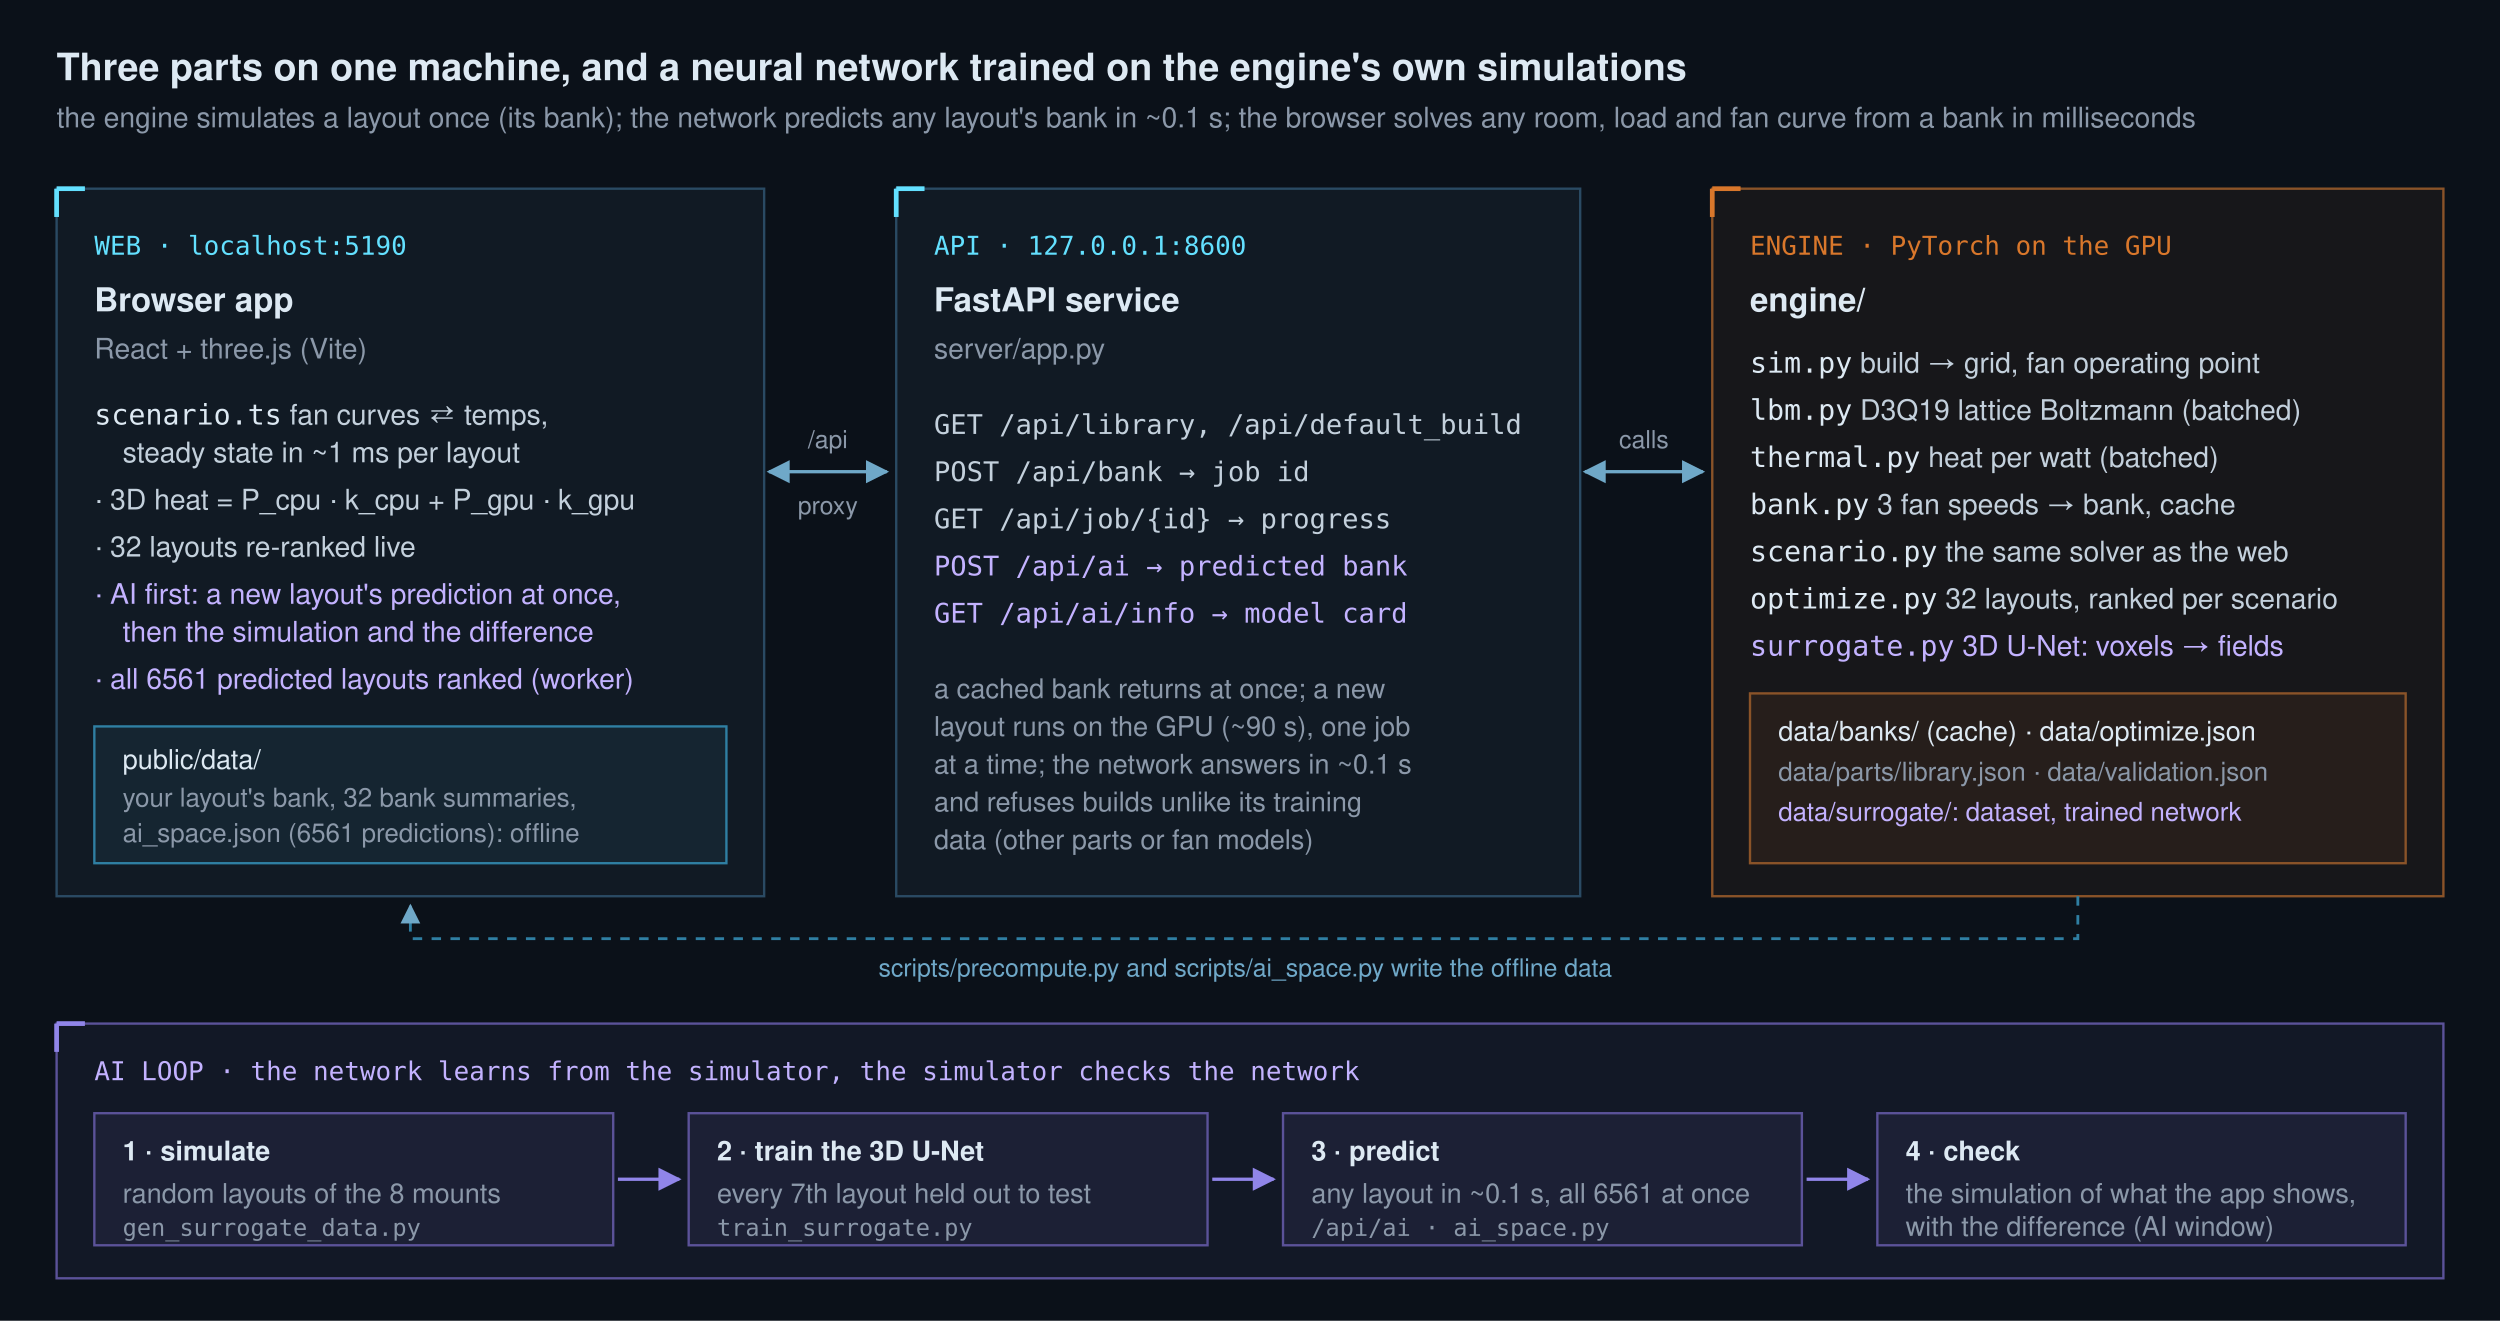
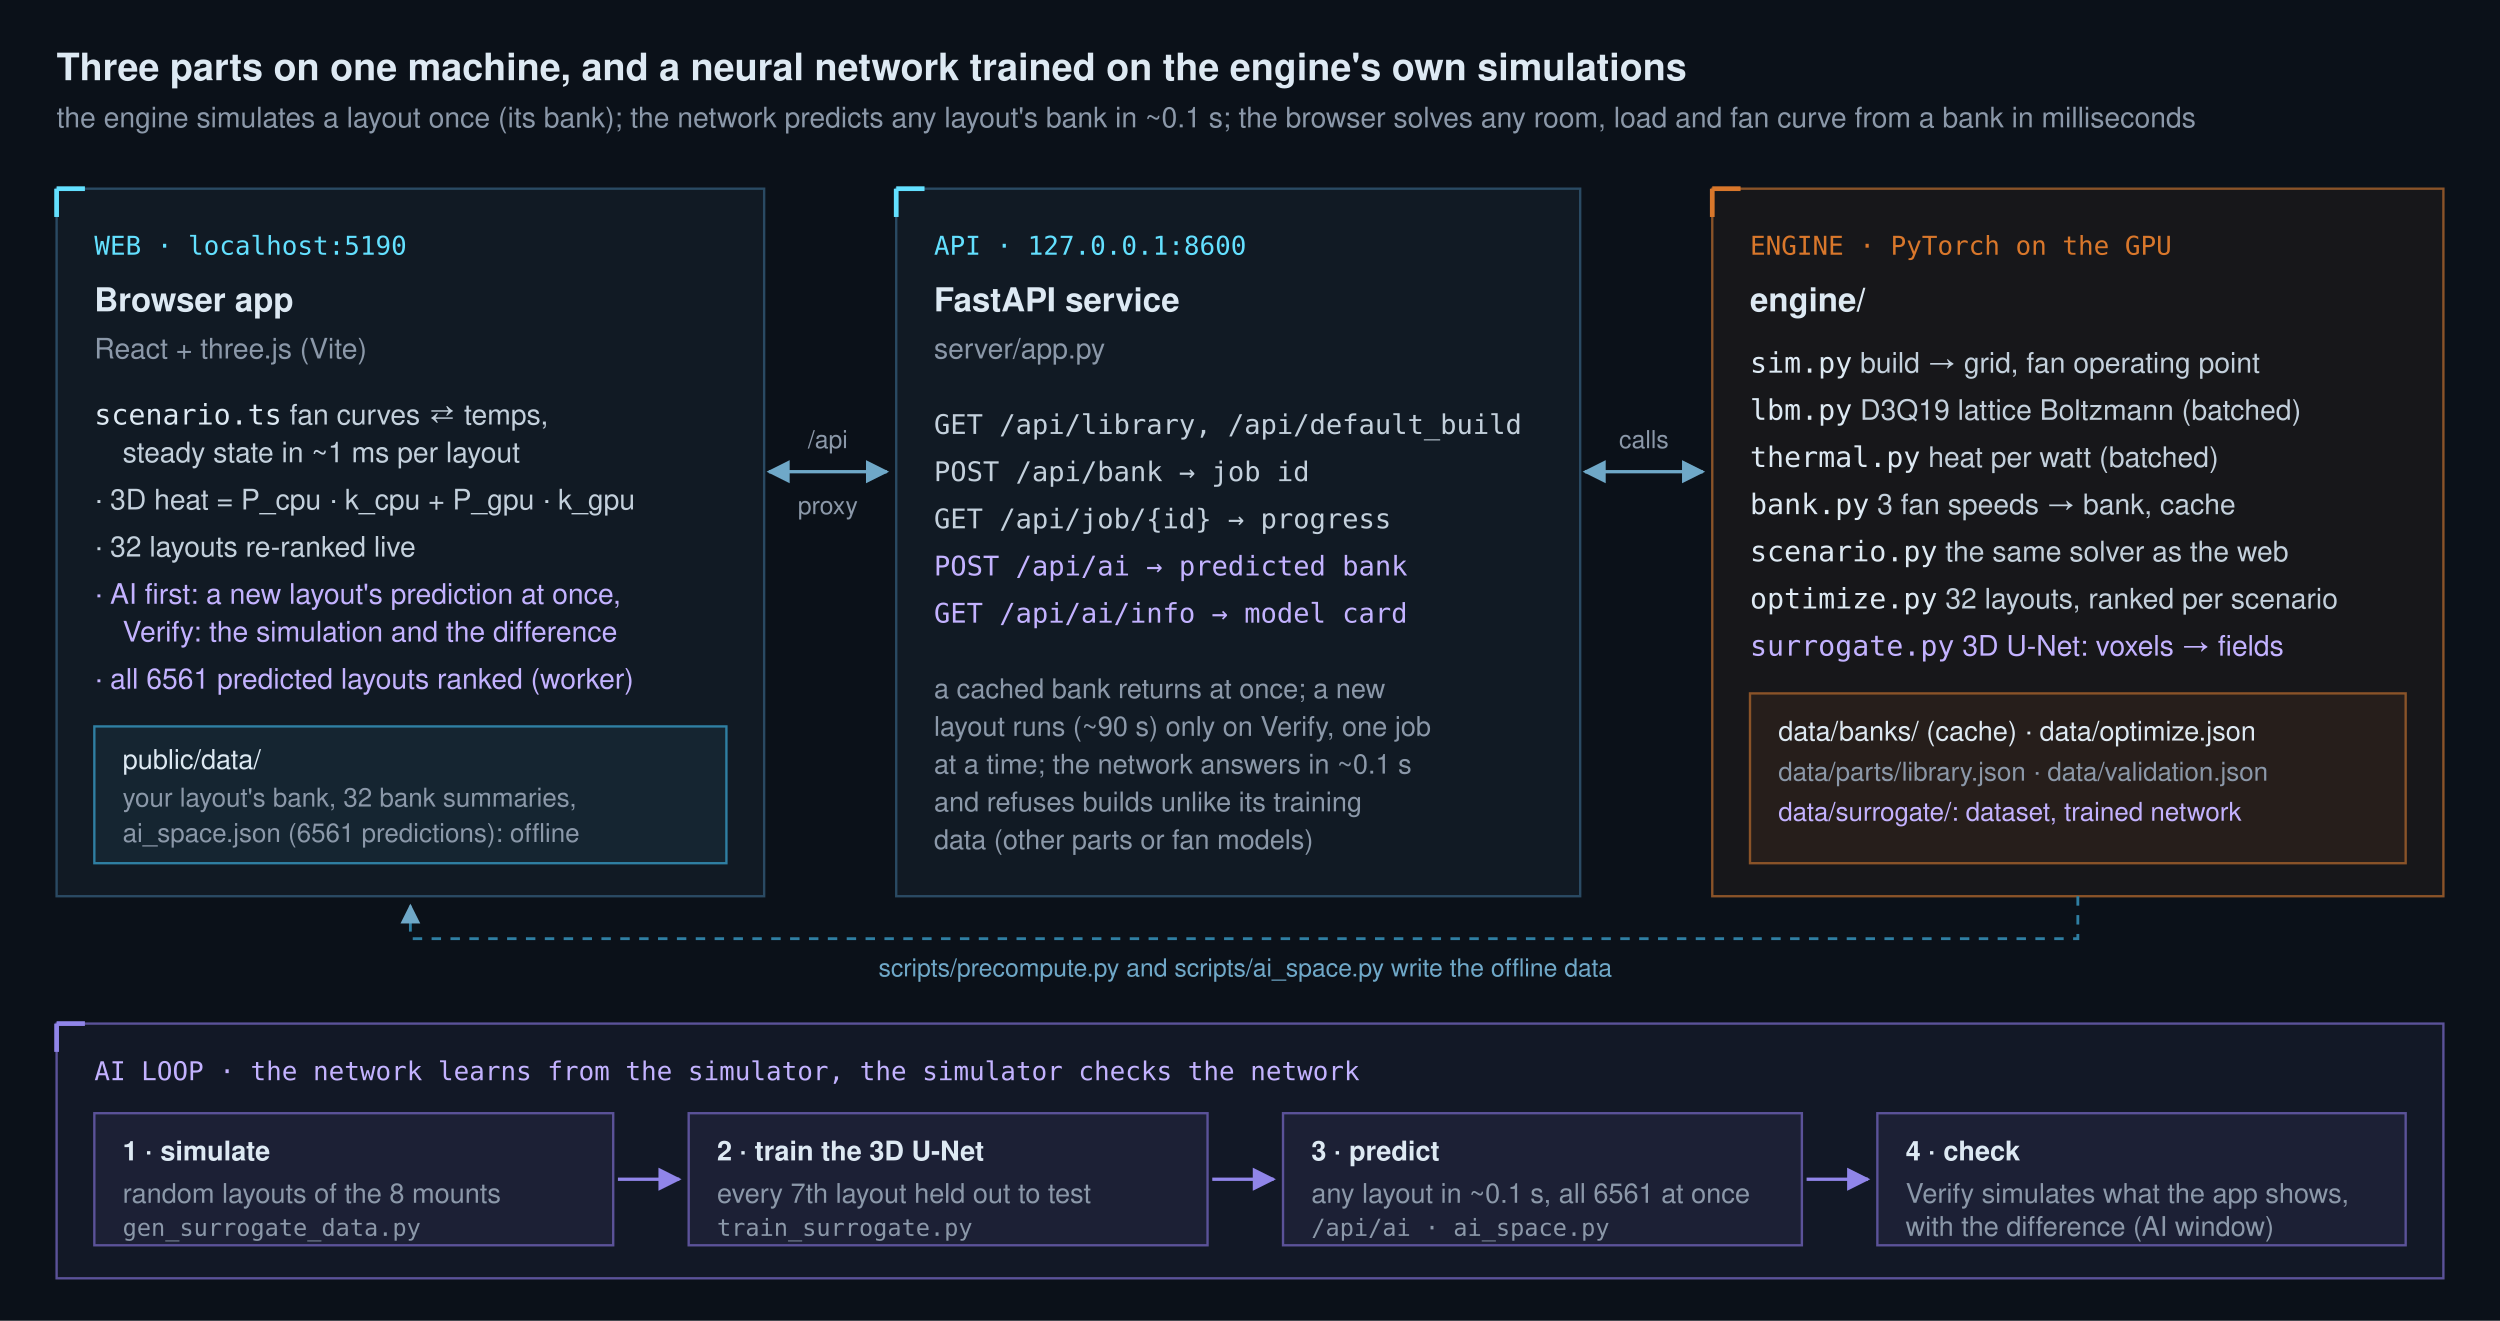
<svg xmlns="http://www.w3.org/2000/svg" viewBox="0 0 1060 560" width="1060" height="560" font-family="IBM Plex Sans, Segoe UI, Helvetica, Arial, sans-serif">
  <defs>
    <marker id="a" viewBox="0 0 10 10" refX="9" refY="5" markerWidth="7" markerHeight="7" orient="auto-start-reverse">
      <path d="M0,0 L10,5 L0,10 z" fill="#6fa8c8" />
    </marker>
    <marker id="v" viewBox="0 0 10 10" refX="9" refY="5" markerWidth="7" markerHeight="7" orient="auto-start-reverse">
      <path d="M0,0 L10,5 L0,10 z" fill="#9085e9" />
    </marker>
  </defs>
  <rect width="1060" height="560" fill="#0b1119" />
  <text x="24" y="34" fill="#dde9f3" font-size="16" font-weight="700">Three parts on one machine, and a neural network trained on the engine's own simulations</text>
  <text x="24" y="54" fill="#8b98a9" font-size="12">the engine simulates a layout once (its bank); the network predicts any layout's bank in ~0.1 s; the browser solves any room, load and fan curve from a bank in milliseconds</text>
  <g transform="translate(24,80)">
    <rect width="300" height="300" fill="rgba(140,200,255,0.05)" stroke="#2a4a63" />
    <path d="M0 0 h12 M0 0 v12" stroke="#63e0ff" stroke-width="2" />
    <text x="16" y="28" fill="#63e0ff" font-family="IBM Plex Mono, Consolas, monospace" font-size="11">WEB · localhost:5190</text>
    <text x="16" y="52" fill="#dde9f3" font-weight="700" font-size="14">Browser app</text>
    <text x="16" y="72" fill="#8b98a9" font-size="12">React + three.js (Vite)</text>
    <g font-size="12" fill="#c3d0dc">
      <text x="16" y="100">
        <tspan font-family="IBM Plex Mono, Consolas, monospace" fill="#dde9f3">scenario.ts</tspan>  fan curves ⇄ temps,</text>
      <text x="28" y="116">steady state in ~1 ms per layout</text>
      <text x="16" y="136">· 3D heat = P_cpu · k_cpu + P_gpu · k_gpu</text>
      <text x="16" y="156">· 32 layouts re-ranked live</text>
      <text x="16" y="176" fill="#c3b2ff">· AI first: a new layout's prediction at once,</text>
-       <text x="28" y="192" fill="#c3b2ff">then the simulation and the difference</text>
+       <text x="28" y="192" fill="#c3b2ff">Verify: the simulation and the difference</text>
      <text x="16" y="212" fill="#c3b2ff">· all 6561 predicted layouts ranked (worker)</text>
    </g>
    <rect x="16" y="228" width="268" height="58" fill="rgba(99,224,255,0.06)" stroke="#2f7fa3" />
    <text x="28" y="246" fill="#dde9f3" font-size="11.5">public/data/</text>
    <text x="28" y="262" fill="#8b98a9" font-size="11">your layout's bank, 32 bank summaries,</text>
    <text x="28" y="277" fill="#8b98a9" font-size="11">ai_space.json (6561 predictions): offline</text>
  </g>
  <g transform="translate(380,80)">
    <rect width="290" height="300" fill="rgba(140,200,255,0.05)" stroke="#2a4a63" />
    <path d="M0 0 h12 M0 0 v12" stroke="#63e0ff" stroke-width="2" />
    <text x="16" y="28" fill="#63e0ff" font-family="IBM Plex Mono, Consolas, monospace" font-size="11">API · 127.0.0.1:8600</text>
    <text x="16" y="52" fill="#dde9f3" font-weight="700" font-size="14">FastAPI service</text>
    <text x="16" y="72" fill="#8b98a9" font-size="12">server/app.py</text>
    <g font-family="IBM Plex Mono, Consolas, monospace" font-size="11.5" fill="#c3d0dc">
      <text x="16" y="104">GET  /api/library, /api/default_build</text>
      <text x="16" y="124">POST /api/bank      → job id</text>
      <text x="16" y="144">GET  /api/job/{id}  → progress</text>
      <text x="16" y="164" fill="#c3b2ff">POST /api/ai        → predicted bank</text>
      <text x="16" y="184" fill="#c3b2ff">GET  /api/ai/info   → model card</text>
    </g>
    <text x="16" y="216" fill="#8b98a9" font-size="11.5">a cached bank returns at once; a new</text>
-     <text x="16" y="232" fill="#8b98a9" font-size="11.5">layout runs on the GPU (~90 s), one job</text>
+     <text x="16" y="232" fill="#8b98a9" font-size="11.5">layout runs (~90 s) only on Verify, one job</text>
    <text x="16" y="248" fill="#8b98a9" font-size="11.5">at a time; the network answers in ~0.1 s</text>
    <text x="16" y="264" fill="#8b98a9" font-size="11.5">and refuses builds unlike its training</text>
    <text x="16" y="280" fill="#8b98a9" font-size="11.5">data (other parts or fan models)</text>
  </g>
  <g transform="translate(726,80)">
    <rect width="310" height="300" fill="rgba(217,119,43,0.06)" stroke="#8a5328" />
    <path d="M0 0 h12 M0 0 v12" stroke="#d9772b" stroke-width="2" />
    <text x="16" y="28" fill="#d9772b" font-family="IBM Plex Mono, Consolas, monospace" font-size="11">ENGINE · PyTorch on the GPU</text>
    <text x="16" y="52" fill="#dde9f3" font-weight="700" font-size="14">engine/</text>
    <g font-size="12" fill="#c3d0dc">
      <text x="16" y="78">
        <tspan font-family="IBM Plex Mono, Consolas, monospace" fill="#dde9f3">sim.py</tspan>  build → grid, fan operating point</text>
      <text x="16" y="98">
        <tspan font-family="IBM Plex Mono, Consolas, monospace" fill="#dde9f3">lbm.py</tspan>  D3Q19 lattice Boltzmann (batched)</text>
      <text x="16" y="118">
        <tspan font-family="IBM Plex Mono, Consolas, monospace" fill="#dde9f3">thermal.py</tspan>  heat per watt (batched)</text>
      <text x="16" y="138">
        <tspan font-family="IBM Plex Mono, Consolas, monospace" fill="#dde9f3">bank.py</tspan>  3 fan speeds → bank, cache</text>
      <text x="16" y="158">
        <tspan font-family="IBM Plex Mono, Consolas, monospace" fill="#dde9f3">scenario.py</tspan>  the same solver as the web</text>
      <text x="16" y="178">
        <tspan font-family="IBM Plex Mono, Consolas, monospace" fill="#dde9f3">optimize.py</tspan>  32 layouts, ranked per scenario</text>
      <text x="16" y="198" fill="#c3b2ff">
        <tspan font-family="IBM Plex Mono, Consolas, monospace" fill="#c3b2ff">surrogate.py</tspan>  3D U-Net: voxels → fields</text>
    </g>
    <rect x="16" y="214" width="278" height="72" fill="rgba(217,119,43,0.08)" stroke="#8a5328" />
    <text x="28" y="234" fill="#dde9f3" font-size="11.5">data/banks/ (cache) · data/optimize.json</text>
    <text x="28" y="251" fill="#8b98a9" font-size="11">data/parts/library.json · data/validation.json</text>
    <text x="28" y="268" fill="#c3b2ff" font-size="11">data/surrogate/: dataset, trained network</text>
  </g>
  <g stroke="#6fa8c8" stroke-width="1.4" fill="none">
    <path d="M326 200 H376" marker-end="url(#a)" marker-start="url(#a)" />
    <path d="M672 200 H722" marker-end="url(#a)" marker-start="url(#a)" />
  </g>
  <text x="351" y="190" fill="#8b98a9" font-size="10.5" text-anchor="middle">/api</text>
  <text x="351" y="218" fill="#8b98a9" font-size="10.5" text-anchor="middle">proxy</text>
  <text x="697" y="190" fill="#8b98a9" font-size="10.5" text-anchor="middle">calls</text>
  <path d="M881 380 V398 H174 V384" stroke="#2f7fa3" stroke-width="1.2" fill="none" stroke-dasharray="4 4" marker-end="url(#a)" />
  <text x="528" y="414" fill="#6fa8c8" font-size="10.5" text-anchor="middle">scripts/precompute.py and scripts/ai_space.py write the offline data</text>
  <g transform="translate(24,434)">
    <rect width="1012" height="108" fill="rgba(144,133,233,0.06)" stroke="#5b5299" />
    <path d="M0 0 h12 M0 0 v12" stroke="#9085e9" stroke-width="2" />
    <text x="16" y="24" fill="#c3b2ff" font-family="IBM Plex Mono, Consolas, monospace" font-size="11">AI LOOP · the network learns from the simulator, the simulator checks the network</text>
    <g font-size="11.5">
      <rect x="16" y="38" width="220" height="56" fill="rgba(144,133,233,0.08)" stroke="#5b5299" />
      <text x="28" y="58" fill="#dde9f3" font-weight="700">1 · simulate</text>
      <text x="28" y="76" fill="#8b98a9">random layouts of the 8 mounts</text>
      <text x="28" y="90" fill="#8b98a9" font-family="IBM Plex Mono, Consolas, monospace" font-size="10">gen_surrogate_data.py</text>
      <rect x="268" y="38" width="220" height="56" fill="rgba(144,133,233,0.08)" stroke="#5b5299" />
      <text x="280" y="58" fill="#dde9f3" font-weight="700">2 · train the 3D U-Net</text>
      <text x="280" y="76" fill="#8b98a9">every 7th layout held out to test</text>
      <text x="280" y="90" fill="#8b98a9" font-family="IBM Plex Mono, Consolas, monospace" font-size="10">train_surrogate.py</text>
      <rect x="520" y="38" width="220" height="56" fill="rgba(144,133,233,0.08)" stroke="#5b5299" />
      <text x="532" y="58" fill="#dde9f3" font-weight="700">3 · predict</text>
      <text x="532" y="76" fill="#8b98a9">any layout in ~0.1 s, all 6561 at once</text>
      <text x="532" y="90" fill="#8b98a9" font-family="IBM Plex Mono, Consolas, monospace" font-size="10">/api/ai · ai_space.py</text>
      <rect x="772" y="38" width="224" height="56" fill="rgba(144,133,233,0.08)" stroke="#5b5299" />
      <text x="784" y="58" fill="#dde9f3" font-weight="700">4 · check</text>
-       <text x="784" y="76" fill="#8b98a9">the simulation of what the app shows,</text>
+       <text x="784" y="76" fill="#8b98a9">Verify simulates what the app shows,</text>
      <text x="784" y="90" fill="#8b98a9">with the difference (AI window)</text>
    </g>
    <g stroke="#9085e9" stroke-width="1.4" fill="none">
      <path d="M238 66 H264" marker-end="url(#v)" />
      <path d="M490 66 H516" marker-end="url(#v)" />
      <path d="M742 66 H768" marker-end="url(#v)" />
    </g>
  </g>
</svg>
